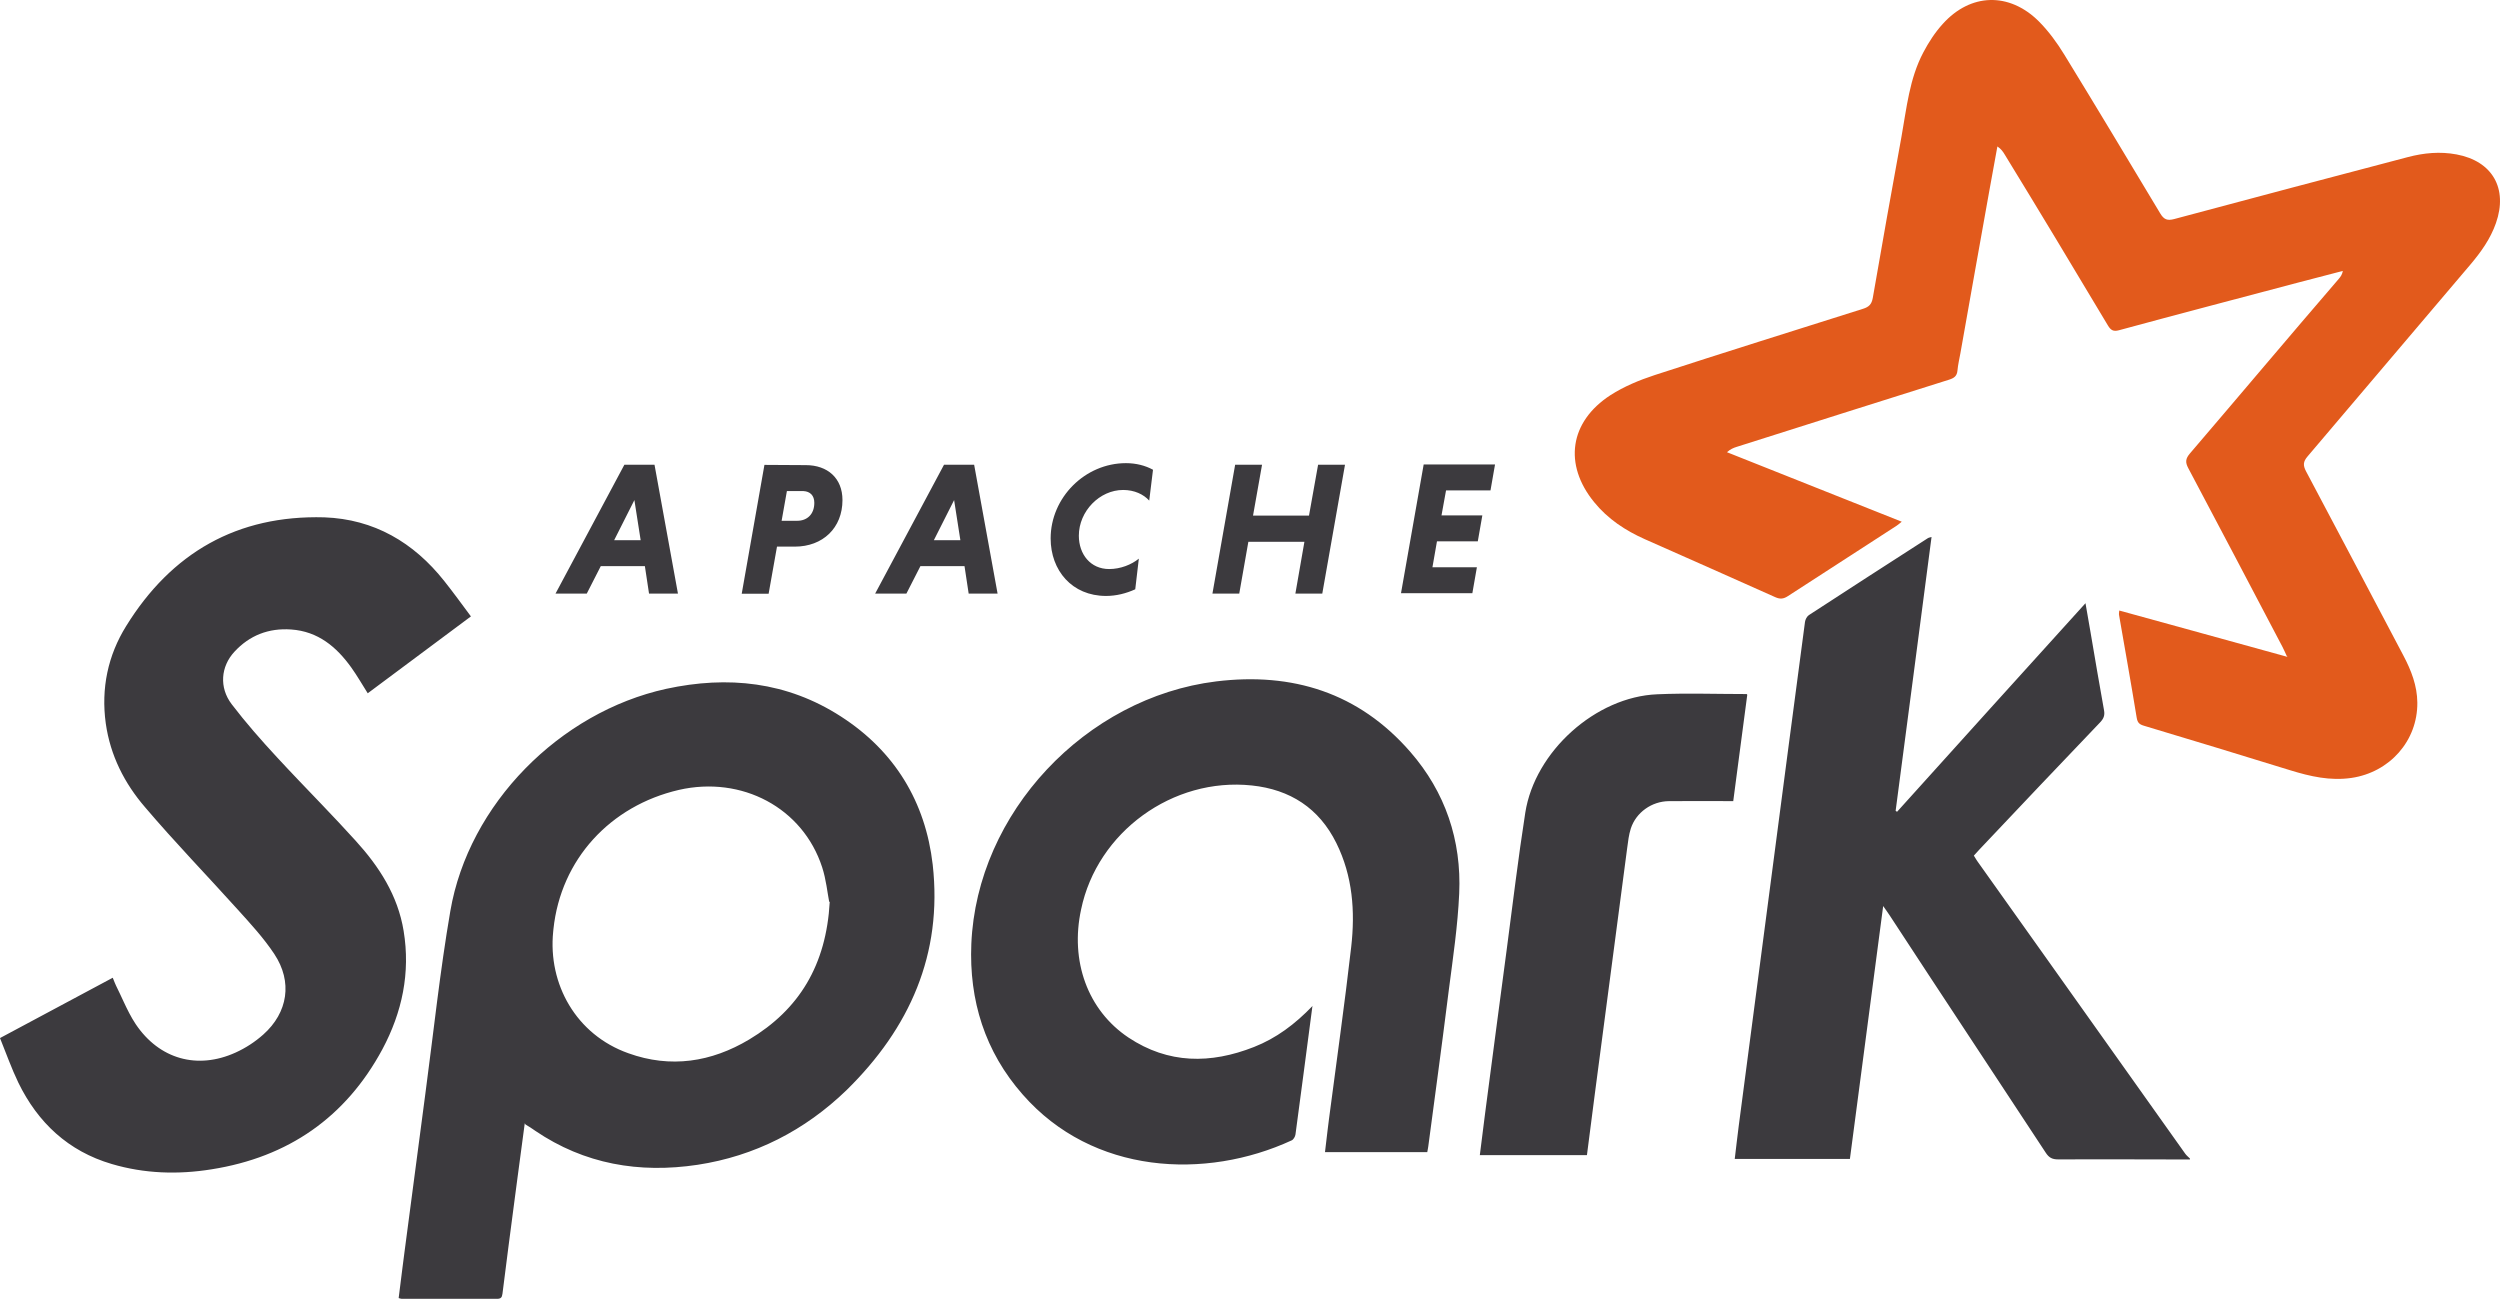
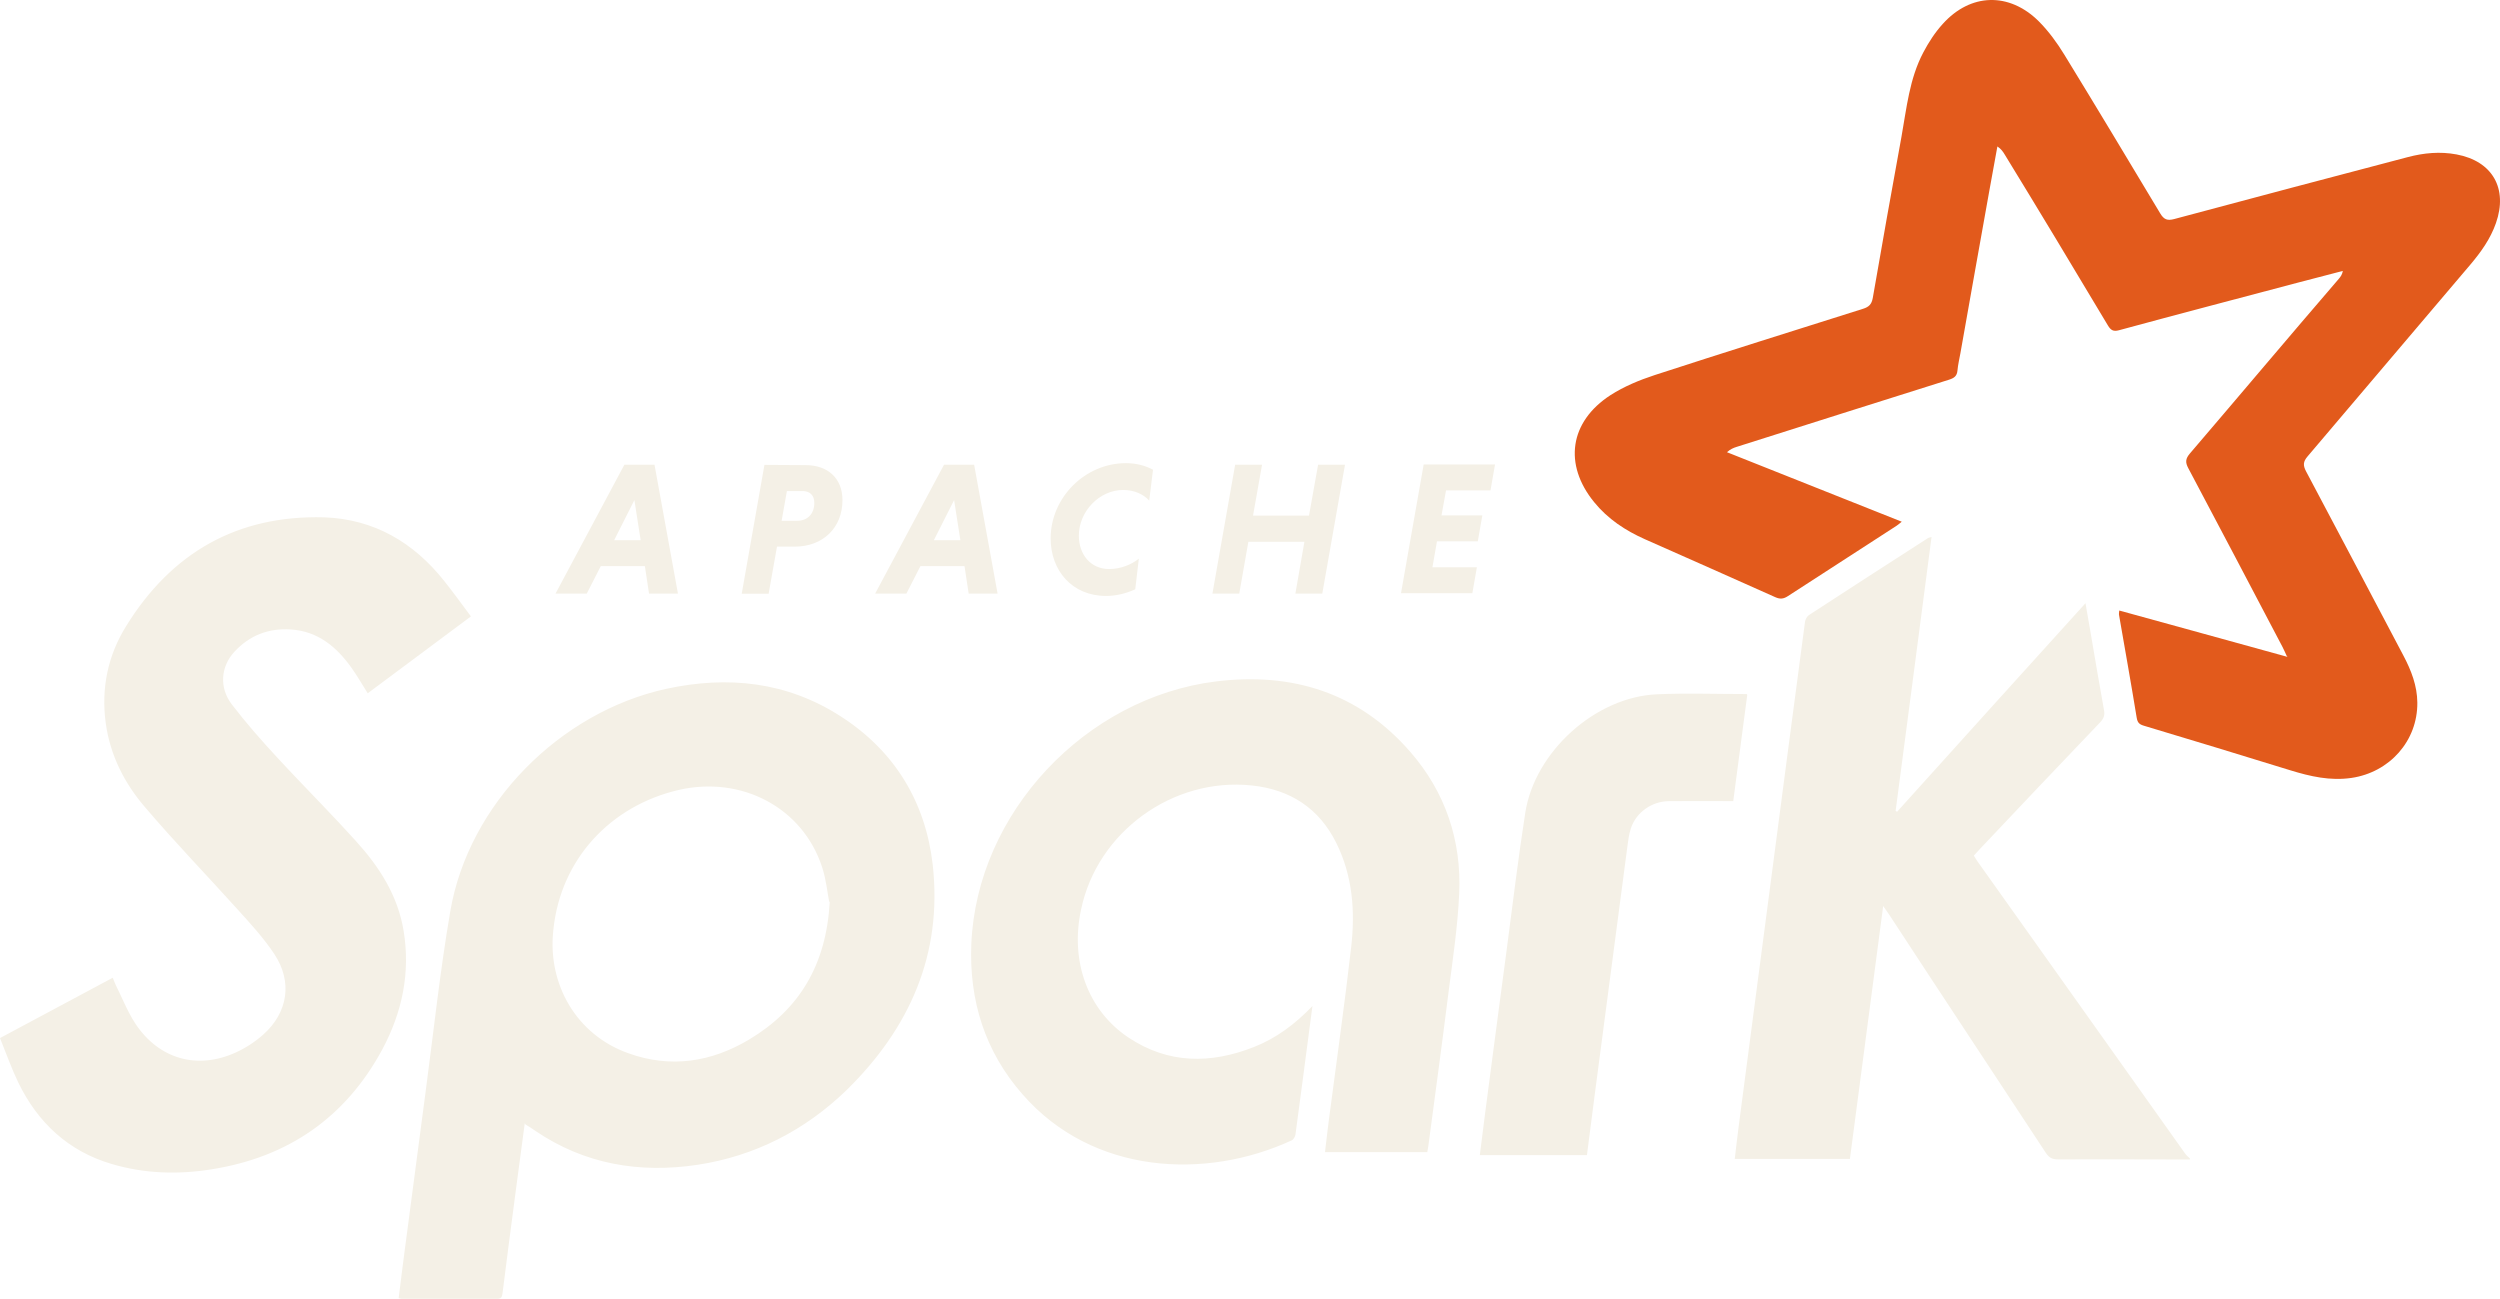
<svg xmlns="http://www.w3.org/2000/svg" viewBox="0 0 512 266">
  <path fill="#e25a1c" d="M468.342 134.38c-.444-.949-.644-1.425-.883-1.88c-6.416-12.205-12.815-24.41-19.297-36.615c-.65-1.224-.567-1.946.322-3.002c10.21-11.925 20.286-23.915 30.512-35.79c.361-.419.683-.863.818-1.61c-2.969.774-5.937 1.539-8.923 2.326c-12.32 3.265-24.74 6.515-36.944 9.83c-1.146.308-1.666-.027-2.243-.98c-6.993-11.694-14.036-23.42-21.111-34.965c-.362-.606-.756-1.193-1.528-1.7c-.567 3.118-1.141 6.219-1.698 9.336c-1.963 11-3.926 21.936-5.872 32.986c-.213 1.186-.503 2.375-.605 3.563c-.098 1.134-.683 1.553-1.716 1.88c-14.53 4.568-29.027 9.17-43.541 13.772c-.637.2-1.262.463-1.947 1.082c11.875 4.717 23.75 9.434 35.79 14.233c-.438.348-.728.619-1.05.825c-7.422 4.8-14.86 9.599-22.266 14.415c-.889.58-1.591.663-2.59.212c-8.873-3.99-17.812-7.916-26.718-11.875c-3.991-1.78-7.57-4.14-10.358-7.57c-6.317-7.719-5.063-16.493 3.348-21.936c2.755-1.765 5.888-3.067 9.006-4.09c14.233-4.635 28.533-9.104 42.717-13.59c1.197-.381 1.748-.916 1.979-2.21a3603 3603 0 0 1 5.871-32.987c1.063-5.888 1.623-11.908 4.487-17.317c1.096-2.079 2.408-4.107 3.99-5.839c5.675-6.3 13.575-6.531 19.628-.54c2.028 2.028 3.76 4.403 5.261 6.86c6.597 10.77 13.096 21.606 19.627 32.492c.767 1.281 1.456 1.538 2.87 1.166a9613 9613 0 0 1 47.83-12.684c3.298-.869 6.613-1.184 9.994-.552c7.34 1.372 10.556 6.96 8.066 14.069c-1.127 3.232-3.085 5.954-5.278 8.543a48338 48338 0 0 0-33.316 39.254c-.909 1.068-.927 1.83-.297 3.034c6.663 12.552 13.26 25.07 19.957 37.77c1.584 3.001 2.803 6.135 2.836 9.582c.078 7.85-5.673 14.283-13.475 15.438c-4.37.638-8.428-.296-12.534-1.559a3767 3767 0 0 0-30.018-9.137c-.928-.277-1.283-.645-1.45-1.643c-1.147-7.042-2.408-14.069-3.628-21.111c-.031-.193.026-.4.06-.831c11.396 3.15 22.76 6.25 34.47 9.5" />
-   <path fill="#3c3a3e" d="m395.58 109.978l-3.677 28.1c-1.225 9.34-2.45 18.658-3.678 27.977l.29.2c12.782-14.152 25.564-28.369 38.594-42.718l1.024 5.905l1.364 8.007c.456 2.672.92 5.344 1.407 8.007c.2 1.076-.09 1.732-.805 2.49a5373 5373 0 0 0-24.74 26.06c-.36.381-.702.774-1.115 1.225l.5.814q.123.198.254.384l14.192 19.957l28.36 39.913c.258.361.63.645.947.966l-.001.196l-5.346-.01c-7.198-.017-14.392-.04-21.649-.008c-1.192 0-1.864-.341-2.523-1.354c-10.655-16.229-21.441-32.491-31.997-48.654l-.487-.71c-.224-.32-.485-.688-.82-1.17l-4.269 32.474l-2.543 19.314h-23.586l.402-3.396c.132-1.12.266-2.228.411-3.333c1.72-13.236 3.458-26.379 5.194-39.568l1.734-13.21c2.21-16.823 4.403-33.646 6.646-50.47c.065-.496.4-1.134.805-1.398c8.115-5.294 16.262-10.539 24.41-15.784c.117-.077.284-.084.703-.206m-37.846 32.165l.104.153l-2.153 16.312l-.717 5.46l-7.93-.01q-2.62-.002-5.232.016c-3.53.026-6.745 2.309-7.817 5.608c-.413 1.288-.566 2.671-.747 4.024l-6.598 50.139c-.554 4.222-1.088 8.444-1.642 12.733h-21.936l.956-7.58l.241-1.871l2.14-16.295c.715-5.426 1.431-10.836 2.148-16.196c1.244-9.385 2.359-18.803 3.827-28.204c1.962-12.534 14.431-23.75 27.049-24.244c6.036-.264 12.089-.045 18.307-.045m-185.518 4.59c11.017 7.092 17.318 17.483 18.802 30.347c2.045 18.308-4.7 33.481-17.647 46.181c-8.544 8.263-18.803 13.508-30.513 15.29c-11.93 1.796-23.161-.12-33.241-6.964l-.57-.393c-.374-.264-.78-.495-1.423-.9l-.152-.254l-1.522 11.41l-.49 3.714c-.862 6.564-1.732 13.145-2.556 19.792c-.096.767-.328 1.05-1.153 1.044c-6.482-.025-12.964.013-19.462 0c-.148 0-.297-.052-.645-.154l.78-6.213q.197-1.555.4-3.105c1.43-10.886 2.853-21.771 4.304-32.657c1.666-12.469 2.969-24.904 5.097-37.274c3.76-21.936 22.43-40.738 44.201-45.521c12.65-2.738 24.74-1.47 35.79 5.657M66.411 105.95c10.176.368 18.307 5.13 24.575 13.047a144 144 0 0 1 2.742 3.579l2.717 3.662l-21.134 15.745c-1.133-1.781-2.144-3.563-3.332-5.228c-3.051-4.272-6.844-7.455-12.353-7.835c-4.585-.323-8.51 1.185-11.628 4.569c-2.787 3.018-3.15 7.323-.547 10.737c2.87 3.76 6.003 7.323 9.22 10.803c1.521 1.65 3.062 3.28 4.61 4.904l4.653 4.864c2.324 2.435 4.638 4.883 6.9 7.385c4.8 5.278 8.642 11.182 9.83 18.472c1.411 8.577-.302 16.658-4.355 24.245c-7.504 13.937-19.297 22.1-34.965 24.575c-6.894 1.113-13.755.895-20.452-1.084c-8.922-2.622-15.14-8.477-19.132-16.658c-1.41-2.92-2.49-6.003-3.76-9.137l23.09-12.353l.425 1.053q.133.324.278.629q.393.787.766 1.589l.747 1.603c.75 1.602 1.525 3.187 2.495 4.642c4.832 7.175 12.617 9.352 20.451 5.806a22.6 22.6 0 0 0 5.657-3.678c5.08-4.52 6.037-10.82 2.276-16.493c-2.16-3.266-4.865-6.202-7.504-9.121c-6.3-6.993-12.865-13.772-18.967-20.946c-4.239-4.915-7.125-10.622-8.049-17.153c-.997-7.191.44-13.953 4.173-19.957c9.286-15.025 22.76-22.76 40.573-22.266m72.611 55.825c-14.035 3.26-24.172 14.206-25.68 28.52l-.05.508c-1.088 10.72 4.685 21.11 15.405 24.904c8.643 3.117 16.988 1.814 24.74-2.82c10.242-6.136 15.784-15.256 16.493-28.203h-.114c-.36-1.831-.618-4.536-1.436-7.06c-3.959-12.188-16.444-18.802-29.358-15.85m129.819 44.214l-.066.136c-1.186 9.054-2.309 17.647-3.464 26.224c-.064.438-.405 1.03-.773 1.199c-17.648 8.147-40.738 7.01-55.087-9.385c-7.752-8.807-11.001-19.297-10.523-30.842c1.127-26.884 23.42-50.469 50.14-53.767c15.585-1.914 29.192 2.292 39.748 14.415c7.19 8.246 10.522 18.142 10.028 29.027c-.295 6.592-1.268 13.142-2.115 19.664l-.227 1.777c-1.27 10.127-2.656 20.287-3.992 30.348l-.07.433c-.04.224-.085.464-.136.74h-20.946l.545-4.6q.139-1.14.286-2.278c1.52-11.694 3.2-23.42 4.536-35.13c.83-7.29.308-14.531-3.035-21.277c-3.546-7.174-9.484-10.984-17.318-11.809c-16.196-1.715-31.667 9.533-34.965 25.4c-2.276 10.522 1.314 20.616 9.698 26.224c8.164 5.426 16.823 5.442 25.729 1.93c4.52-1.782 8.345-4.619 12.007-8.429M125.78 110.63h5.426l-1.283-8.214zm6.29 5.31h-9.028l-2.87 5.625h-6.4l14.102-26.39h6.169l4.8 26.39h-5.922zm32.304-15.371h-3.217l-1.081 6.086h3.216c1.946 0 3.48-1.275 3.48-3.678c0-1.516-.877-2.329-2.206-2.403zm-7.818-5.36l8.477.049c4.42 0 7.505 2.639 7.505 7.158c0 5.707-4.025 9.533-9.764 9.533h-3.645l-1.715 9.649h-5.51zm34.701 15.42h5.427l-1.282-8.213zm6.274 5.311h-9.028l-2.87 5.625h-6.4l14.103-26.39h6.168l4.8 26.39h-5.922zm34.969 4.74l-.01.01c-1.864.851-3.909 1.36-5.97 1.36c-6.977 0-11.348-5.229-11.348-11.777c0-8.378 7.043-15.42 15.421-15.42c2.095 0 3.992.502 5.542 1.352l-.773 6.317c-1.16-1.282-3.035-2.178-5.344-2.178c-4.8 0-9.071 4.338-9.071 9.369c0 3.826 2.408 6.828 6.201 6.828c2.326 0 4.569-.896 6.086-2.128zm34.642-9.72h-11.479l-1.864 10.605h-5.492l4.651-26.39h5.509L256.62 105.6h11.462l1.864-10.423h5.509l-4.651 26.389h-5.51zm19.784 10.522l4.642-26.356h14.613l-.928 5.31h-9.104l-.929 5.114h8.362l-.929 5.31h-8.362l-.928 5.311h9.104l-.928 5.311z" />
+   <path fill="#f4f0e6" d="m395.58 109.978l-3.677 28.1c-1.225 9.34-2.45 18.658-3.678 27.977l.29.2c12.782-14.152 25.564-28.369 38.594-42.718l1.024 5.905l1.364 8.007c.456 2.672.92 5.344 1.407 8.007c.2 1.076-.09 1.732-.805 2.49a5373 5373 0 0 0-24.74 26.06c-.36.381-.702.774-1.115 1.225l.5.814q.123.198.254.384l14.192 19.957l28.36 39.913c.258.361.63.645.947.966l-.001.196l-5.346-.01c-7.198-.017-14.392-.04-21.649-.008c-1.192 0-1.864-.341-2.523-1.354c-10.655-16.229-21.441-32.491-31.997-48.654l-.487-.71c-.224-.32-.485-.688-.82-1.17l-4.269 32.474l-2.543 19.314h-23.586l.402-3.396c.132-1.12.266-2.228.411-3.333c1.72-13.236 3.458-26.379 5.194-39.568l1.734-13.21c2.21-16.823 4.403-33.646 6.646-50.47c.065-.496.4-1.134.805-1.398c8.115-5.294 16.262-10.539 24.41-15.784c.117-.077.284-.084.703-.206m-37.846 32.165l.104.153l-2.153 16.312l-.717 5.46l-7.93-.01q-2.62-.002-5.232.016c-3.53.026-6.745 2.309-7.817 5.608c-.413 1.288-.566 2.671-.747 4.024l-6.598 50.139c-.554 4.222-1.088 8.444-1.642 12.733h-21.936l.956-7.58l.241-1.871l2.14-16.295c.715-5.426 1.431-10.836 2.148-16.196c1.244-9.385 2.359-18.803 3.827-28.204c1.962-12.534 14.431-23.75 27.049-24.244c6.036-.264 12.089-.045 18.307-.045m-185.518 4.59c11.017 7.092 17.318 17.483 18.802 30.347c2.045 18.308-4.7 33.481-17.647 46.181c-8.544 8.263-18.803 13.508-30.513 15.29c-11.93 1.796-23.161-.12-33.241-6.964l-.57-.393c-.374-.264-.78-.495-1.423-.9l-.152-.254l-1.522 11.41l-.49 3.714c-.862 6.564-1.732 13.145-2.556 19.792c-.096.767-.328 1.05-1.153 1.044c-6.482-.025-12.964.013-19.462 0c-.148 0-.297-.052-.645-.154l.78-6.213q.197-1.555.4-3.105c1.43-10.886 2.853-21.771 4.304-32.657c1.666-12.469 2.969-24.904 5.097-37.274c3.76-21.936 22.43-40.738 44.201-45.521c12.65-2.738 24.74-1.47 35.79 5.657M66.411 105.95c10.176.368 18.307 5.13 24.575 13.047a144 144 0 0 1 2.742 3.579l2.717 3.662l-21.134 15.745c-1.133-1.781-2.144-3.563-3.332-5.228c-3.051-4.272-6.844-7.455-12.353-7.835c-4.585-.323-8.51 1.185-11.628 4.569c-2.787 3.018-3.15 7.323-.547 10.737c2.87 3.76 6.003 7.323 9.22 10.803c1.521 1.65 3.062 3.28 4.61 4.904l4.653 4.864c2.324 2.435 4.638 4.883 6.9 7.385c4.8 5.278 8.642 11.182 9.83 18.472c1.411 8.577-.302 16.658-4.355 24.245c-7.504 13.937-19.297 22.1-34.965 24.575c-6.894 1.113-13.755.895-20.452-1.084c-8.922-2.622-15.14-8.477-19.132-16.658c-1.41-2.92-2.49-6.003-3.76-9.137l23.09-12.353l.425 1.053q.133.324.278.629q.393.787.766 1.589l.747 1.603c.75 1.602 1.525 3.187 2.495 4.642c4.832 7.175 12.617 9.352 20.451 5.806a22.6 22.6 0 0 0 5.657-3.678c5.08-4.52 6.037-10.82 2.276-16.493c-2.16-3.266-4.865-6.202-7.504-9.121c-6.3-6.993-12.865-13.772-18.967-20.946c-4.239-4.915-7.125-10.622-8.049-17.153c-.997-7.191.44-13.953 4.173-19.957c9.286-15.025 22.76-22.76 40.573-22.266m72.611 55.825c-14.035 3.26-24.172 14.206-25.68 28.52l-.05.508c-1.088 10.72 4.685 21.11 15.405 24.904c8.643 3.117 16.988 1.814 24.74-2.82c10.242-6.136 15.784-15.256 16.493-28.203h-.114c-.36-1.831-.618-4.536-1.436-7.06c-3.959-12.188-16.444-18.802-29.358-15.85m129.819 44.214l-.066.136c-1.186 9.054-2.309 17.647-3.464 26.224c-.064.438-.405 1.03-.773 1.199c-17.648 8.147-40.738 7.01-55.087-9.385c-7.752-8.807-11.001-19.297-10.523-30.842c1.127-26.884 23.42-50.469 50.14-53.767c15.585-1.914 29.192 2.292 39.748 14.415c7.19 8.246 10.522 18.142 10.028 29.027c-.295 6.592-1.268 13.142-2.115 19.664l-.227 1.777c-1.27 10.127-2.656 20.287-3.992 30.348l-.07.433c-.04.224-.085.464-.136.74h-20.946l.545-4.6q.139-1.14.286-2.278c1.52-11.694 3.2-23.42 4.536-35.13c.83-7.29.308-14.531-3.035-21.277c-3.546-7.174-9.484-10.984-17.318-11.809c-16.196-1.715-31.667 9.533-34.965 25.4c-2.276 10.522 1.314 20.616 9.698 26.224c8.164 5.426 16.823 5.442 25.729 1.93c4.52-1.782 8.345-4.619 12.007-8.429M125.78 110.63h5.426l-1.283-8.214zm6.29 5.31h-9.028l-2.87 5.625h-6.4l14.102-26.39h6.169l4.8 26.39h-5.922zm32.304-15.371h-3.217l-1.081 6.086h3.216c1.946 0 3.48-1.275 3.48-3.678c0-1.516-.877-2.329-2.206-2.403zm-7.818-5.36l8.477.049c4.42 0 7.505 2.639 7.505 7.158c0 5.707-4.025 9.533-9.764 9.533h-3.645l-1.715 9.649h-5.51zm34.701 15.42h5.427l-1.282-8.213zm6.274 5.311h-9.028l-2.87 5.625h-6.4l14.103-26.39h6.168l4.8 26.39h-5.922zm34.969 4.74l-.01.01c-1.864.851-3.909 1.36-5.97 1.36c-6.977 0-11.348-5.229-11.348-11.777c0-8.378 7.043-15.42 15.421-15.42c2.095 0 3.992.502 5.542 1.352l-.773 6.317c-1.16-1.282-3.035-2.178-5.344-2.178c-4.8 0-9.071 4.338-9.071 9.369c0 3.826 2.408 6.828 6.201 6.828c2.326 0 4.569-.896 6.086-2.128zm34.642-9.72h-11.479l-1.864 10.605h-5.492l4.651-26.39h5.509L256.62 105.6h11.462l1.864-10.423h5.509l-4.651 26.389h-5.51zm19.784 10.522l4.642-26.356h14.613l-.928 5.31h-9.104l-.929 5.114h8.362l-.929 5.31h-8.362l-.928 5.311h9.104l-.928 5.311z" />
</svg>
